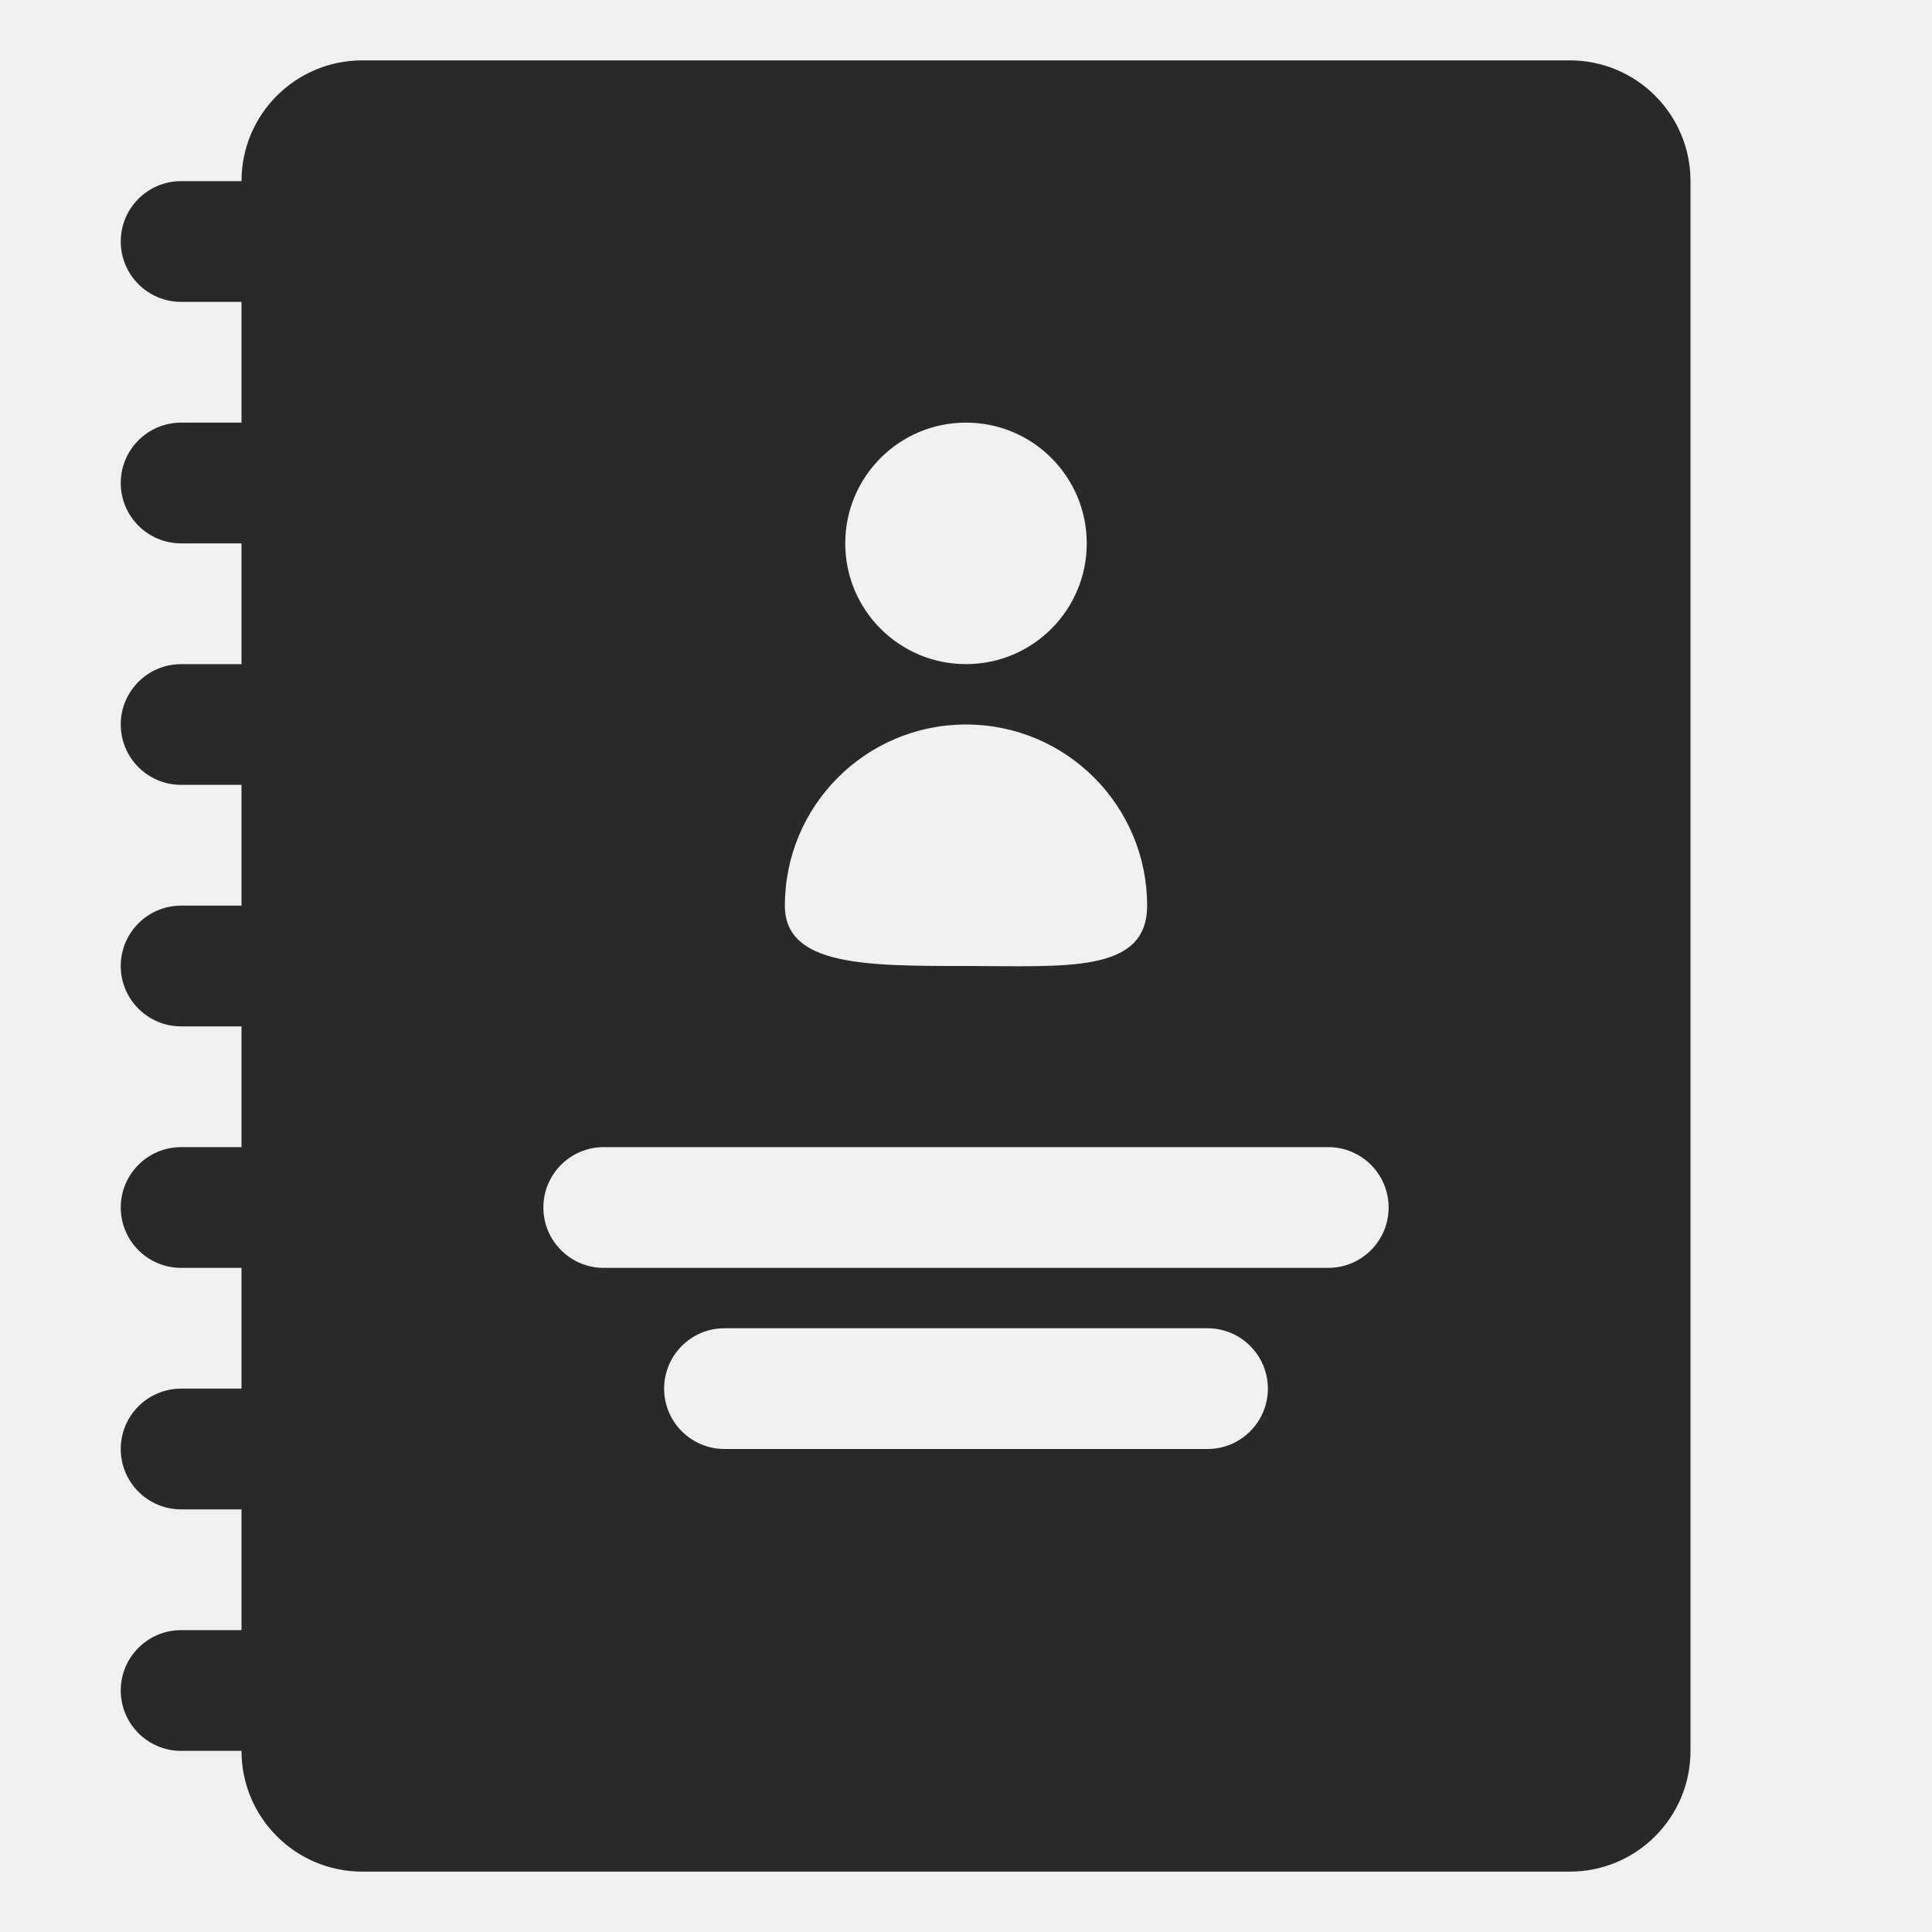
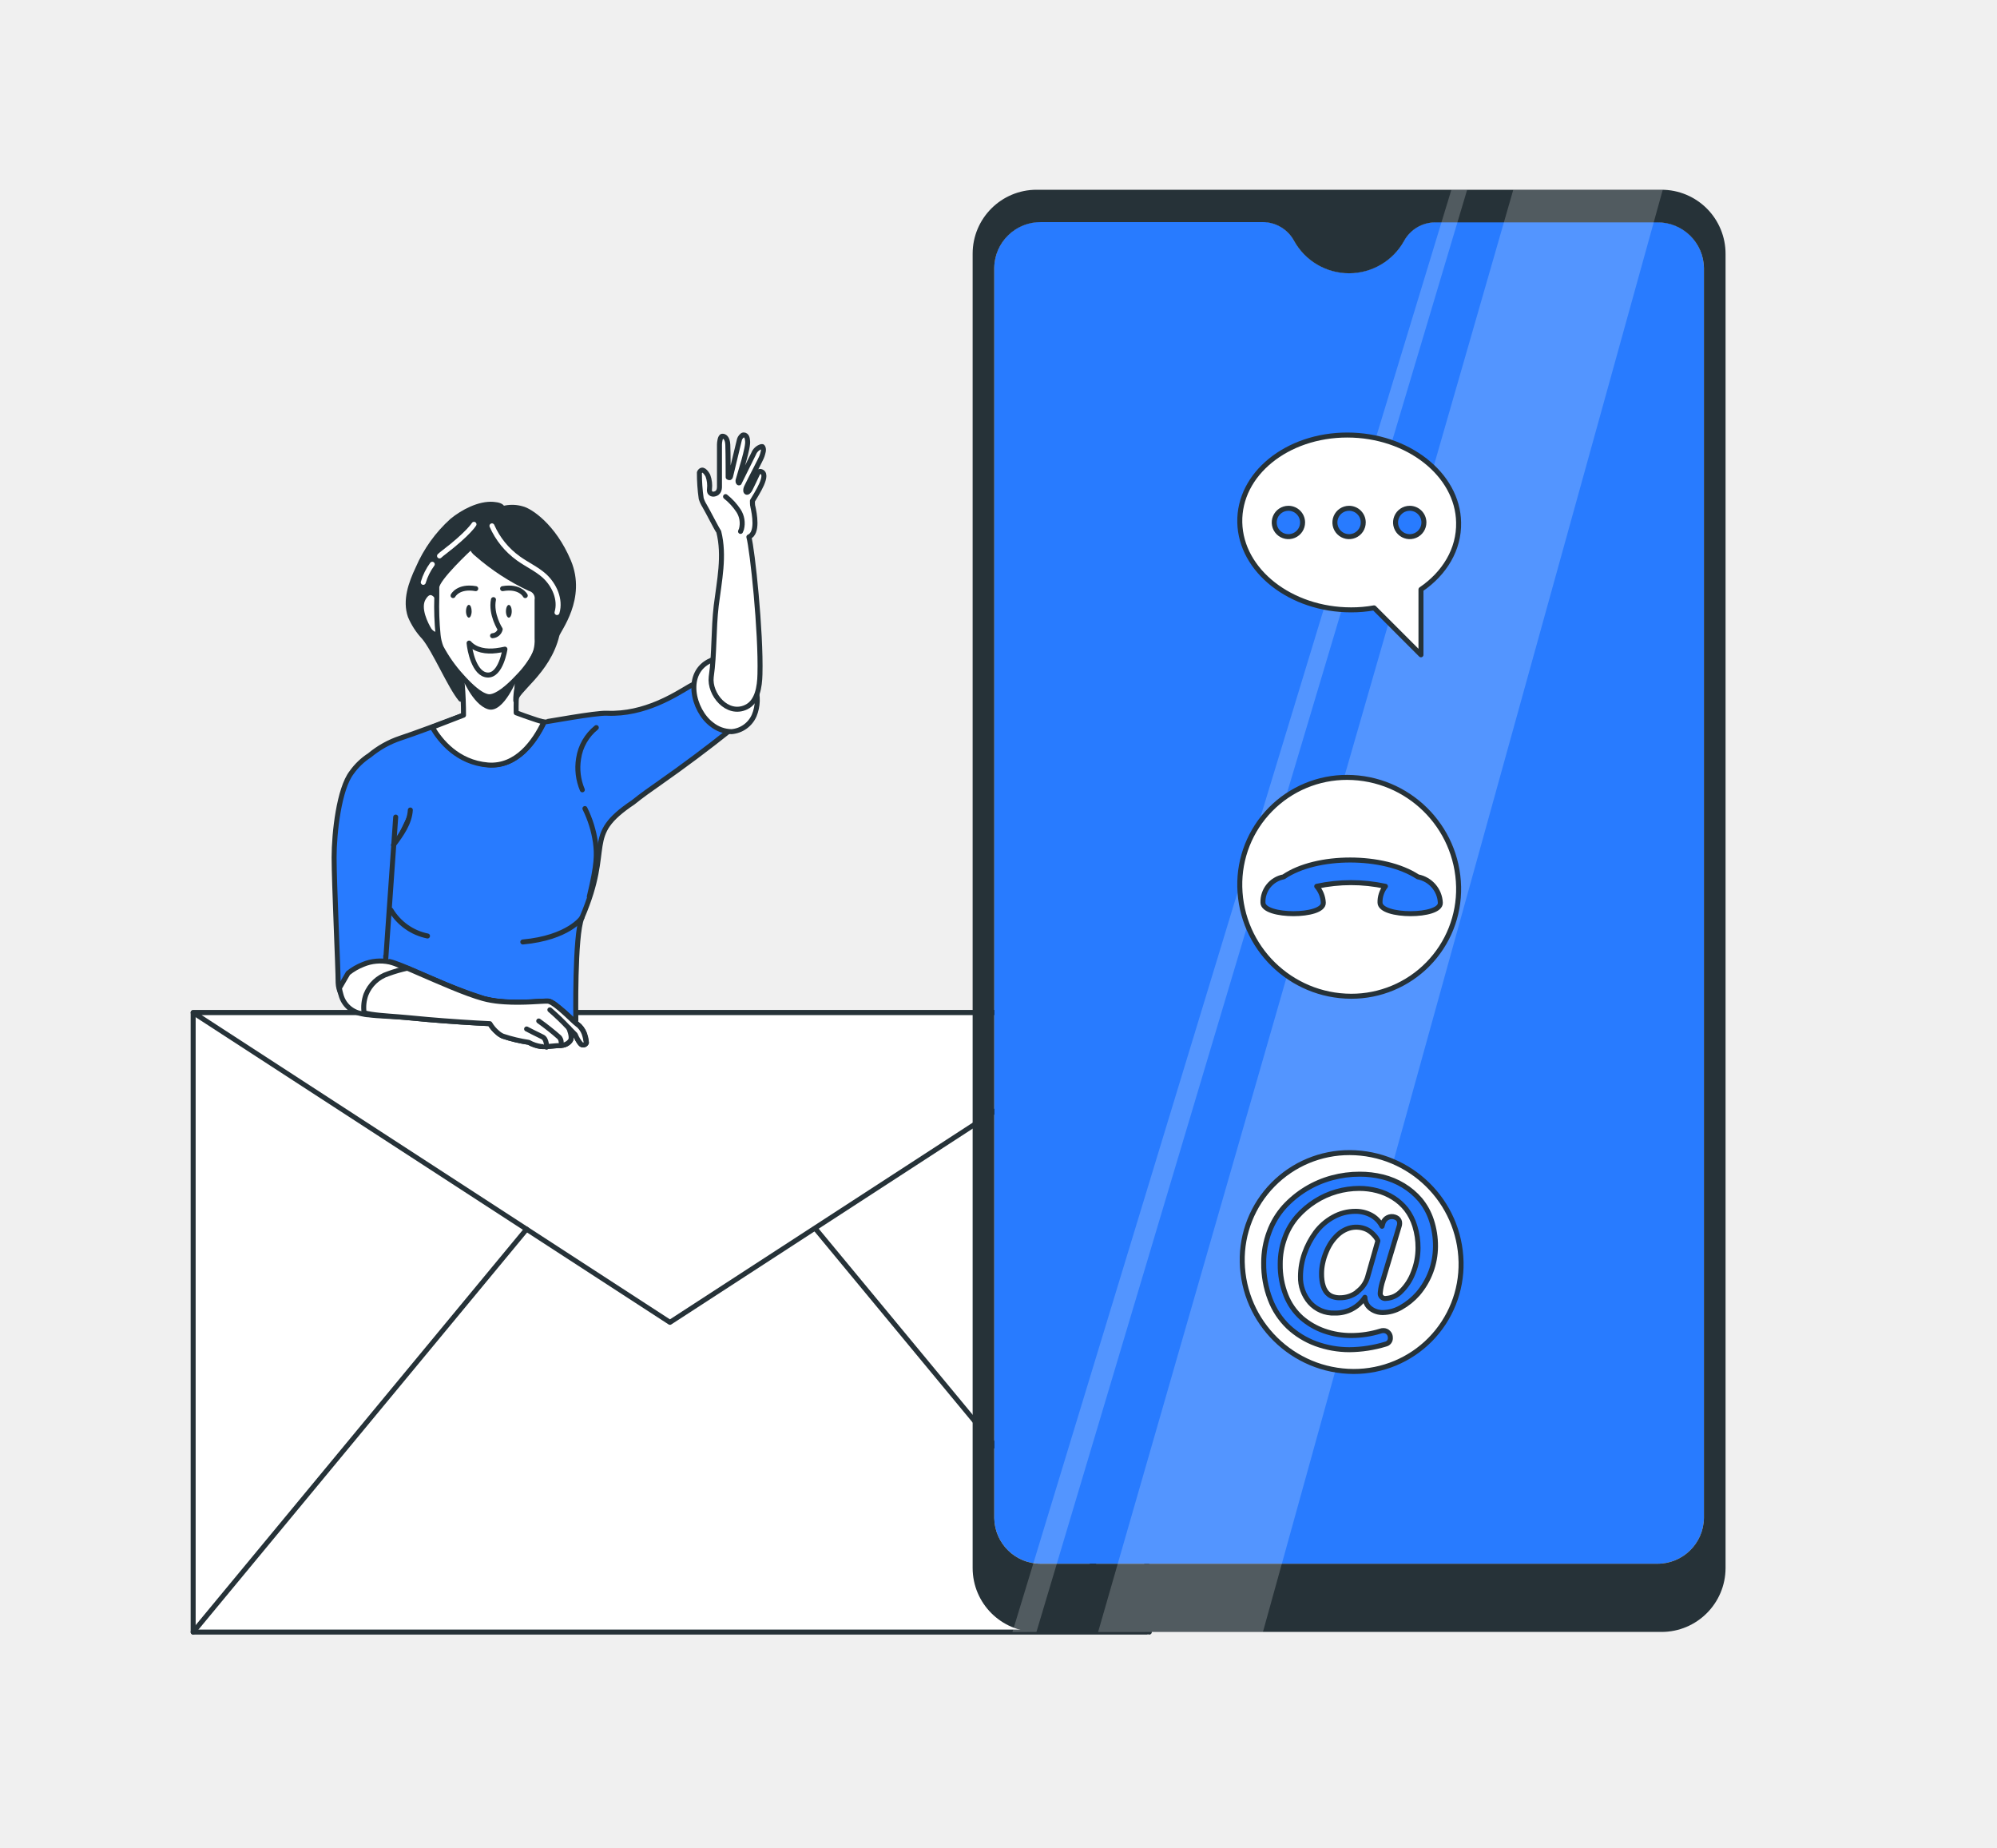
- <svg xmlns="http://www.w3.org/2000/svg" version="1.1" id="Uploaded to svgrepo.com" width="800px" height="800px" viewBox="0 0 32 32" xml:space="preserve">
-   <style type="text/css">
- 		.puchipuchi_een {
- 			fill: #292929;
- 		}
- 	</style>
-   <path class="puchipuchi_een" d="M26,1H6C4.895,1,4,1.895,4,3H3C2.448,3,2,3.448,2,4s0.448,1,1,1h1v2H3C2.448,7,2,7.448,2,8  s0.448,1,1,1h1v2H3c-0.552,0-1,0.448-1,1s0.448,1,1,1h1v2H3c-0.552,0-1,0.448-1,1s0.448,1,1,1h1v2H3c-0.552,0-1,0.448-1,1  s0.448,1,1,1h1v2H3c-0.552,0-1,0.448-1,1s0.448,1,1,1h1v2H3c-0.552,0-1,0.448-1,1s0.448,1,1,1h1c0,1.105,0.895,2,2,2h20  c1.105,0,2-0.895,2-2V3C28,1.895,27.105,1,26,1z M16,7c1.105,0,2,0.895,2,2c0,1.105-0.895,2-2,2s-2-0.895-2-2  C14,7.895,14.895,7,16,7z M16,12c1.657,0,3,1.343,3,3c0,1.128-1.343,1-3,1s-3,0-3-1C13,13.343,14.343,12,16,12z M20,24h-8  c-0.552,0-1-0.448-1-1s0.448-1,1-1h8c0.552,0,1,0.448,1,1S20.552,24,20,24z M22,21H10c-0.552,0-1-0.448-1-1s0.448-1,1-1h12  c0.552,0,1,0.448,1,1S22.552,21,22,21z" />
+ <svg xmlns="http://www.w3.org/2000/svg" viewBox="0 100 400 370">
+   <path d="M38.69 302.78h191v124.06h-191z" style="fill:#fff;stroke:#263238;stroke-linecap:round;stroke-linejoin:round" />
+   <path d="m38.69 302.78 95.5 62.03 95.5-62.03h-191z" style="fill:#fff;stroke:#263238;stroke-linecap:round;stroke-linejoin:round" />
+   <path d="m105.48 346.16-66.79 80.68M163.42 346.16l66.79 80.68" style="fill:none;stroke:#263238;stroke-linecap:round;stroke-linejoin:round" />
+   <path d="M331.9 144.48h-44.4a7.16 7.16 0 0 0-6.26 3.7 12.61 12.61 0 0 1-22.06 0 7.15 7.15 0 0 0-6.29-3.75h-44.35a9.27 9.27 0 0 0-9.39 9.15V404a9.28 9.28 0 0 0 9.39 9.15H331.9a9.29 9.29 0 0 0 9.4-9.15V153.63a9.28 9.28 0 0 0-9.4-9.15Z" style="fill:#287bff" />
+   <path d="M345.63 150.86A12.82 12.82 0 0 0 332.81 138H207.64a12.81 12.81 0 0 0-12.82 12.81V414a12.81 12.81 0 0 0 12.81 12.81h125.18A12.82 12.82 0 0 0 345.63 414ZM341.3 404a9.29 9.29 0 0 1-9.4 9.15H208.54a9.28 9.28 0 0 1-9.39-9.15V153.63a9.27 9.27 0 0 1 9.39-9.15h44.37a7.13 7.13 0 0 1 6.28 3.75 12.61 12.61 0 0 0 22.06 0 7.14 7.14 0 0 1 6.26-3.7h44.4a9.27 9.27 0 0 1 9.39 9.15Z" style="fill:#263238" />
+   <path d="m303.1 138.04-83.15 288.79 33.02-.03 80.07-288.76H303.1zM290.7 138.04l-87.91 288.8 4.81-.03 86.26-288.77h-3.16z" style="fill:#fff;opacity:.2" />
+   <path d="M292.65 352.73a21.46 21.46 0 0 1-21.53 21.92 22.39 22.39 0 0 1-22.3-21.92 21.46 21.46 0 0 1 21.53-21.91 22.38 22.38 0 0 1 22.3 21.91Z" style="fill:#fff;stroke:#263238;stroke-linecap:round;stroke-linejoin:round" />
+   <path d="M263.55 369.09a16.42 16.42 0 0 1-5.49-3.38 15 15 0 0 1-3.63-5.49 19.54 19.54 0 0 1-1.31-7.3 17.46 17.46 0 0 1 1.11-6.23 15.67 15.67 0 0 1 3-5 20 20 0 0 1 9.57-5.82 21.18 21.18 0 0 1 5.54-.73 18.88 18.88 0 0 1 4.61.55 14.78 14.78 0 0 1 4.13 1.71 13.76 13.76 0 0 1 3.37 2.85 12.58 12.58 0 0 1 2.26 4.1 16.43 16.43 0 0 1 .82 5.29 14.68 14.68 0 0 1-3.53 9.46 13.09 13.09 0 0 1-3.4 2.75 7.55 7.55 0 0 1-3.62 1 4 4 0 0 1-2.44-.79 2.84 2.84 0 0 1-1.15-2.26 7 7 0 0 1-6.05 3.15 6.3 6.3 0 0 1-5-2.12 7.66 7.66 0 0 1-1.85-5.23 14 14 0 0 1 .81-4.62 16 16 0 0 1 2.21-4.18 11 11 0 0 1 3.5-3.05 9.06 9.06 0 0 1 4.49-1.17 6.59 6.59 0 0 1 3.14.76 5.16 5.16 0 0 1 2.18 2.23l.2-.67a1.87 1.87 0 0 1 2.37-1.17 2 2 0 0 1 .51.26 1.2 1.2 0 0 1 .45 1 1.71 1.71 0 0 1-.09.55l-3.24 10.78a10.72 10.72 0 0 0-.55 2.54 1 1 0 0 0 1.19 1.16 4.47 4.47 0 0 0 3-1.43 10.27 10.27 0 0 0 2.43-3.79 13.26 13.26 0 0 0 .94-4.9 14.3 14.3 0 0 0-.64-4.36 10.65 10.65 0 0 0-1.72-3.37 10.19 10.19 0 0 0-2.61-2.33 11.34 11.34 0 0 0-3.22-1.39 14 14 0 0 0-3.58-.46 16.52 16.52 0 0 0-4.53.64 16.09 16.09 0 0 0-4.29 1.93 16.74 16.74 0 0 0-3.6 3.06 13.4 13.4 0 0 0-2.48 4.24 14.89 14.89 0 0 0-.93 5.29 16.33 16.33 0 0 0 1.14 6.25 11.94 11.94 0 0 0 3.12 4.5 14 14 0 0 0 4.52 2.63 16.08 16.08 0 0 0 5.45.92 19.67 19.67 0 0 0 5.85-.89 1.7 1.7 0 0 1 .59-.1 1.33 1.33 0 0 1 1 .43 1.4 1.4 0 0 1 .39 1 1.21 1.21 0 0 1-.94 1.28 25.65 25.65 0 0 1-7.28 1.12 19.56 19.56 0 0 1-6.72-1.2Zm8.26-10.37a5.65 5.65 0 0 0 2.09-2.88l2.09-7.35-.14-.3a3.51 3.51 0 0 0-.47-.67 6.88 6.88 0 0 0-.82-.8 4.24 4.24 0 0 0-1.25-.69 5 5 0 0 0-3.63.13 5.85 5.85 0 0 0-1.71 1.11 9.31 9.31 0 0 0-1.38 1.62 11.05 11.05 0 0 0-1 1.95 12 12 0 0 0-.65 2.11 9.84 9.84 0 0 0-.23 2.09 8.59 8.59 0 0 0 .08 1.35 5.82 5.82 0 0 0 .26 1.17 4 4 0 0 0 .47 1 2.74 2.74 0 0 0 .68.72 2.86 2.86 0 0 0 .95.45 4 4 0 0 0 1.23.16 5.64 5.64 0 0 0 3.47-1.14Z" style="fill:#287bff;stroke:#263238;stroke-linecap:round;stroke-linejoin:round" />
+   <path d="M292.16 277.6a21.46 21.46 0 0 1-21.53 21.91 22.38 22.38 0 0 1-22.3-21.91 21.45 21.45 0 0 1 21.53-21.92 22.39 22.39 0 0 1 22.3 21.92Z" style="fill:#fff;stroke:#263238;stroke-linecap:round;stroke-linejoin:round" />
+   <path d="M284 275.6c-6.87-4.5-20.34-4.5-26.89 0a5.08 5.08 0 0 0-4.14 5.19c.1 2.91 12.19 2.91 12.09 0a5.45 5.45 0 0 0-1.32-3.3 32.57 32.57 0 0 1 13.76 0 5.06 5.06 0 0 0-1.08 3.3c.1 2.91 12.19 2.91 12.08 0a5.54 5.54 0 0 0-4.5-5.19Z" style="fill:#287bff;stroke:#263238;stroke-linecap:round;stroke-linejoin:round" />
+   <path d="M292.16 204.62c.12 5.39-2.82 10.21-7.54 13.42v13.09l-9.39-9.4a25.64 25.64 0 0 1-4.6.4c-12.1 0-22.09-7.84-22.3-17.51s9.42-17.5 21.53-17.5 22.14 7.88 22.3 17.5Z" style="fill:#fff;stroke:#263238;stroke-linecap:round;stroke-linejoin:round" />
+   <path d="M260.91 204.62a2.84 2.84 0 1 1-2.84-2.83 2.84 2.84 0 0 1 2.84 2.83ZM273.06 204.62a2.84 2.84 0 1 1-2.84-2.83 2.84 2.84 0 0 1 2.84 2.83ZM285.21 204.62a2.84 2.84 0 1 1-2.84-2.83 2.84 2.84 0 0 1 2.84 2.83ZM147.8 244.53a4.58 4.58 0 0 1-1.49 1.64q-6.92 5.52-14.16 10.59c-1.77 1.24-3.61 2.52-5.32 3.91-10.28 6.88-4 8.56-10.28 23.12v0c-1.48 3.48-1.21 20.53-1.21 20.53h-.51A39.23 39.23 0 0 0 111 301h0a5.38 5.38 0 0 0-.58-.34h0a1.87 1.87 0 0 0-.6-.19c-1-.06-4.81.4-8.66.15l-1-.08c-.56-.06-1.11-.13-1.66-.23s-1.08-.21-1.59-.35a99.3 99.3 0 0 1-10.73-4.14h0l-1.74-.75-.86-.37-.78-.34-.56-.24-.54-.23h0c-.91-.38-1.76-.73-2.54-1a11.3 11.3 0 0 0-1.09-.33c0 .82-.13 1.66-.24 2.48-.48 3.91-1.55 7.52-3.46 8a.24.24 0 0 1-.12 0 2.94 2.94 0 0 1-.51.05h-.15a3.88 3.88 0 0 1-1.24-.23h0a8 8 0 0 1-4-3.75 5.26 5.26 0 0 1-.62-2.3c0-2.91-.81-20.08-.81-25.08s1-13.75 3.49-17a13.16 13.16 0 0 1 3.62-3.47 19.07 19.07 0 0 1 6.17-3.44c2.66-.87 8.61-3.09 12.76-4.66v0l-6.27 2.42c1.59 2.72 5 7 11.15 7.55 5.78.49 9.36-4.74 11.19-8.56.16.06 10.22-1.85 12.55-1.74 7.59.33 13.78-3.78 16.58-5.41a6.53 6.53 0 0 1 9.57 3.62v.09a4.8 4.8 0 0 1 .07 3.4Z" style="fill:#287bff;stroke:#263238;stroke-linecap:round;stroke-linejoin:round" />
+   <path d="M108.92 244.63h0l-.46-.16ZM117.45 308.72a.5.5 0 0 1 0 .12.7.7 0 0 1-1.05.3c-.46-.26-1.17-1.93-1.17-1.93l-.79-.82-.52-.55h0c.08.2.71 1.73.38 2.44a.35.35 0 0 1-.08.13 2.37 2.37 0 0 1-1.9.95h0c-.43 0-1.69.15-2.79.22h-.12a9 9 0 0 1-1 0 6.78 6.78 0 0 1-2.52-.85 30.54 30.54 0 0 1-5.18-1.23l-.3-.16-.27-.16a2.67 2.67 0 0 1-.49-.38 6.92 6.92 0 0 1-1.53-1.8h0s-4.06-.17-9.51-.59c-2-.15-4.16-.34-6.4-.56-3.44-.35-6.28-.33-8.51-.64h-.16c-.44-.06-.85-.14-1.24-.23h0a5.16 5.16 0 0 1-4-3.75 12.83 12.83 0 0 1-.32-1.35l1.74-3a11.57 11.57 0 0 1 3-1.74 8.9 8.9 0 0 1 5.31-.49 11.3 11.3 0 0 1 1.09.33c.78.3 1.63.65 2.54 1l.55.23.56.24.78.34C88 296.63 93.31 299 96.86 300a20.78 20.78 0 0 0 3.25.58l1 .08c3.85.25 7.65-.21 8.66-.15s3.48 2.41 5.06 3.86c.43.4.81.73 1.07.93l.12.1.09.08a4.5 4.5 0 0 1 1.16 2.12s0 0 0 0a4.49 4.49 0 0 1 .16.82 1.31 1.31 0 0 1 .02.3Z" style="fill:#fff;stroke:#263238;stroke-linecap:round;stroke-linejoin:round" />
+   <path d="M117.45 308.72a.5.5 0 0 1 0 .12.7.7 0 0 1-1.05.29 6.82 6.82 0 0 1-1.17-1.93l-.79-.81-.52-.54h0c.07.16.72 1.72.39 2.44a.35.35 0 0 1-.08.13 2.4 2.4 0 0 1-.38.4 2.45 2.45 0 0 1-1.52.54h0c-.44 0-1.69.14-2.78.22h-.14a9 9 0 0 1-1 0 7 7 0 0 1-2.51-.84 30.89 30.89 0 0 1-5.18-1.24l-.29-.14-.27-.16a4 4 0 0 1-.49-.38 6.92 6.92 0 0 1-1.55-1.82h0s-3.94-.17-9.28-.58c-2-.15-4.31-.35-6.63-.58-3.16-.31-5.77-.4-7.88-.73l-.65-.12-.75-.17a7.65 7.65 0 0 1 .37-3.64 7.14 7.14 0 0 1 4.46-4.18h0a28.41 28.41 0 0 1 3.83-1.11h0l.54.23.56.24.78.34c4.53 1.95 9.78 4.31 13.34 5.28a19.68 19.68 0 0 0 3.25.57l1 .08c3.85.26 7.65-.2 8.66-.14s3.47 2.4 5 3.85a14.12 14.12 0 0 0 1.09.94l.12.09.09.08a4.25 4.25 0 0 1 1.16 2.12s0 0 0 0a4.49 4.49 0 0 1 .16.82 1.31 1.31 0 0 1 .11.33Z" style="fill:#fff;stroke:#263238;stroke-linecap:round;stroke-linejoin:round" />
+   <path d="M105.48 306.06s2.27 1.18 3.17 1.59.82 2.06.82 2.06M107.91 304.46a51.57 51.57 0 0 1 4.12 3.27 1.59 1.59 0 0 1 .25 1.66M113.89 305.83a47.38 47.38 0 0 0-3.75-3.6M108.91 244.65c-1.81 3.81-5.4 9-11.18 8.55-6.12-.52-9.56-4.83-11.15-7.56 2.2-.84 4.43-1.7 6.26-2.42v0c0-1.86-.06-4.09-.26-6.3 0-.48-.1-1-.15-1.45s-.11-.77-.17-1.14h11.63s-.07.46-.16 1.23h0c-.07.69-.16 1.61-.23 2.65-.09 1.38-.15 3-.11 4.53.56.19 1.13.4 1.7.62l1.1.38c.44.16.87.3 1.33.45l1 .3a3.34 3.34 0 0 1 .39.16Z" style="fill:#fff;stroke:#263238;stroke-linecap:round;stroke-linejoin:round" />
+   <path d="M92.43 235.43s2.17 5.64 5.32 6.6 6-6.47 6-6.47-4.44 4.74-6.09 4-5.21-4.09-5.21-4.09" style="fill:#263238" />
+   <path d="M90.56 204.28a27.35 27.35 0 0 0-6.83 9.53c-1.43 3-2.64 6.45-1.54 9.59a14.22 14.22 0 0 0 2.75 4.22c2.16 2.59 5.19 9.82 7.35 12.41.14-4.61-3.72-12.06-3.31-15.93a27.75 27.75 0 0 1 2.91-8.55 43.93 43.93 0 0 1 5.66-9.82c1.31-1.58 5.52-4.39 1.27-4.73-2.82-.23-6.13 1.53-8.26 3.28Z" style="fill:#263238;stroke:#263238;stroke-linecap:round;stroke-linejoin:round" />
+   <path d="M87.84 220s-1.49-2.89-3.06-.15c-1.13 2 .5 5.15 1.2 6.32a2.35 2.35 0 0 0 2.09 1Z" style="fill:#fff;stroke:#263238;stroke-linecap:round;stroke-linejoin:round" />
+   <path d="M107.42 230.44a20.3 20.3 0 0 1-3.69 5.12l-.9.93c-1.86 1.84-3.87 3.3-5.19 3-1.15-.23-2.65-1.41-4.12-2.92-.37-.37-.73-.77-1.09-1.17h0a28.31 28.31 0 0 1-4.09-5.79 9.06 9.06 0 0 1-.59-2.45 57.26 57.26 0 0 1-.26-7.54v-2c0-1.74 6.52-7.79 6.52-7.79a1.15 1.15 0 0 1 .55-.06 10.52 10.52 0 0 1 3.2 1.14c3.95 1.92 9.46 5.73 9.86 7.18.61 2.11.38 10.47-.2 12.35Z" style="fill:#fff;stroke:#263238;stroke-linecap:round;stroke-linejoin:round" />
+   <path d="M94.47 222.42c0 .7-.26 1.27-.55 1.27s-.58-.55-.58-1.27.26-1.29.58-1.29.55.59.55 1.29ZM101.92 221.14c.32 0 .58.57.58 1.28s-.26 1.27-.58 1.27-.58-.57-.58-1.27.26-1.28.58-1.28Z" style="fill:#263238" />
+   <path d="M90.75 219.27s1-2 4.54-1.39M105.21 219.27s-1-2-4.54-1.39M98.66 227.31a1.68 1.68 0 0 0 1.53-1.29s-1.94-3-1.35-5.94" style="fill:none;stroke:#263238;stroke-linecap:round;stroke-linejoin:round" />
+   <path d="M86.58 213a11.69 11.69 0 0 0-1.8 3.62M94.94 205s-1.11 1.84-6 5.59a9.32 9.32 0 0 0-.9.74" style="fill:none;stroke:#fff;stroke-linecap:round;stroke-linejoin:round" />
+   <path d="m79.26 263.63-2 28.54v-.73" style="fill:#263238;stroke:#263238;stroke-linecap:round;stroke-linejoin:round" />
+   <path d="M142.43 232.24a5.94 5.94 0 0 1 5.53.64 8.57 8.57 0 0 1 3.29 4.65 8.16 8.16 0 0 1-.18 5.74 5.42 5.42 0 0 1-4.53 3.25 6.47 6.47 0 0 1-4-1.45c-3.74-2.8-5.61-10.46-.11-12.83Z" style="fill:#fff;stroke:#263238;stroke-linecap:round;stroke-linejoin:round" />
+   <path d="M150.71 200.31c0 .12 0 .91.07 1.05.35 1.54 1.09 5.39-.78 6.17.71 2.53 2.45 19.06 2.22 27.49-.06 2.52-.5 5.51-2.76 6.59-3.81 1.81-7.43-2.6-7-6.05.67-4.71.44-9.51 1-14.27.61-4.94 1.73-10 .5-14.83-.3-.33-2.22-4.14-2.85-5.19a6 6 0 0 1-.66-1.44 35.94 35.94 0 0 1-.36-5.21c.57-1.08 1.31-.08 1.7.63a5.87 5.87 0 0 1 .32 2.71 1.13 1.13 0 0 0 .09.66.82.82 0 0 0 .75.34c1.23-.18 1.18-1.21 1.16-2v-7.93c0-.44.14-1.63.56-1.67s1.05.3 1.11 1.71c.07 1.59.07 6.49.07 6.49a.33.33 0 0 0 .31.09c.1 0 .14-.18.18-.28.59-2.46 1.19-4.92 1.78-7.38.07-.29.5-.89.81-.89.74 0 .76.86.8 1.11.26 1.32-1.59 6.76-1.9 8 0 .22 0 .55.23.49l2.9-5.85a2.38 2.38 0 0 1 1.57-1.42.25.25 0 0 1 .15 0 .3.3 0 0 1 .12.13c.28.5 0 1.19-.16 1.74s-2.33 4.59-3.1 6.22c-.11.23-.29.75-.07 1s.62-.23.78-.56c.49-1 .95-1.94 1.4-2.92.14-.29.35-.7.68-.63 1.95.42-.82 4.51-1.62 5.9Z" style="fill:#fff;stroke:#263238;stroke-linecap:round;stroke-linejoin:round" />
+   <path d="M145.33 199.45a12.17 12.17 0 0 1 2.59 2.82 4.63 4.63 0 0 1 .6 3.68 2.72 2.72 0 0 1-.19.47" style="fill:#fff;stroke:#263238;stroke-linecap:round;stroke-linejoin:round" />
+   <path d="M117.16 261.92a22.47 22.47 0 0 1 2.11 6.78c.29 2.36.38 4.21-1.23 10.84" style="fill:none;stroke:#263238;stroke-linecap:round;stroke-linejoin:round" />
+   <path d="M94.59 208.33a2.63 2.63 0 0 0-.1 1.27 2.78 2.78 0 0 0 1 1.33 45.21 45.21 0 0 0 10.62 6.94 2 2 0 0 1 1.47 2.26v7.73a7.55 7.55 0 0 1-.23 2.37c-.56 1.8-1.8 3.25-2.7 4.91a9.91 9.91 0 0 0-1.34 5.19c-.25-1.91 6.43-5.61 8.24-13.13.25-1.06 5.45-7.37 2.33-14.78-3-7.11-7.72-10.17-9.31-10.54a7.08 7.08 0 0 0-6.35 1.22 10 10 0 0 0-3.63 5.23Z" style="fill:#263238;stroke:#263238;stroke-linecap:round;stroke-linejoin:round" />
+   <path d="M101.14 230c-.57.12-1.15.23-1.73.3-2 .25-4.14-.06-5.45-1.52.1 1.31 1 6.26 3.69 6.4s3.49-5.18 3.49-5.18Z" style="fill:none;stroke:#263238;stroke-linecap:round;stroke-linejoin:round" />
+   <path d="M98.54 205.31a15.92 15.92 0 0 0 5.32 6.54c1.69 1.21 3.62 2.08 5.17 3.46 2 1.83 3.31 4.73 2.54 7.36" style="fill:none;stroke:#fff;stroke-linecap:round;stroke-linejoin:round" />
+   <path d="M119.44 245.71a9.76 9.76 0 0 0-3.55 6.21 11.34 11.34 0 0 0 .75 6.25" style="fill:none;stroke:#263238;stroke-linecap:round;stroke-linejoin:round" />
+   <path d="M82.19 262.21c-.16 2.62-1.79 4.89-3.37 7" style="fill:#263238;stroke:#263238;stroke-linecap:round;stroke-linejoin:round" />
+   <path d="M78.29 282.24a11.13 11.13 0 0 0 7.34 5.2M116.55 283.8s-2.69 4-11.83 4.84" style="fill:none;stroke:#263238;stroke-linecap:round;stroke-linejoin:round" />
</svg>
